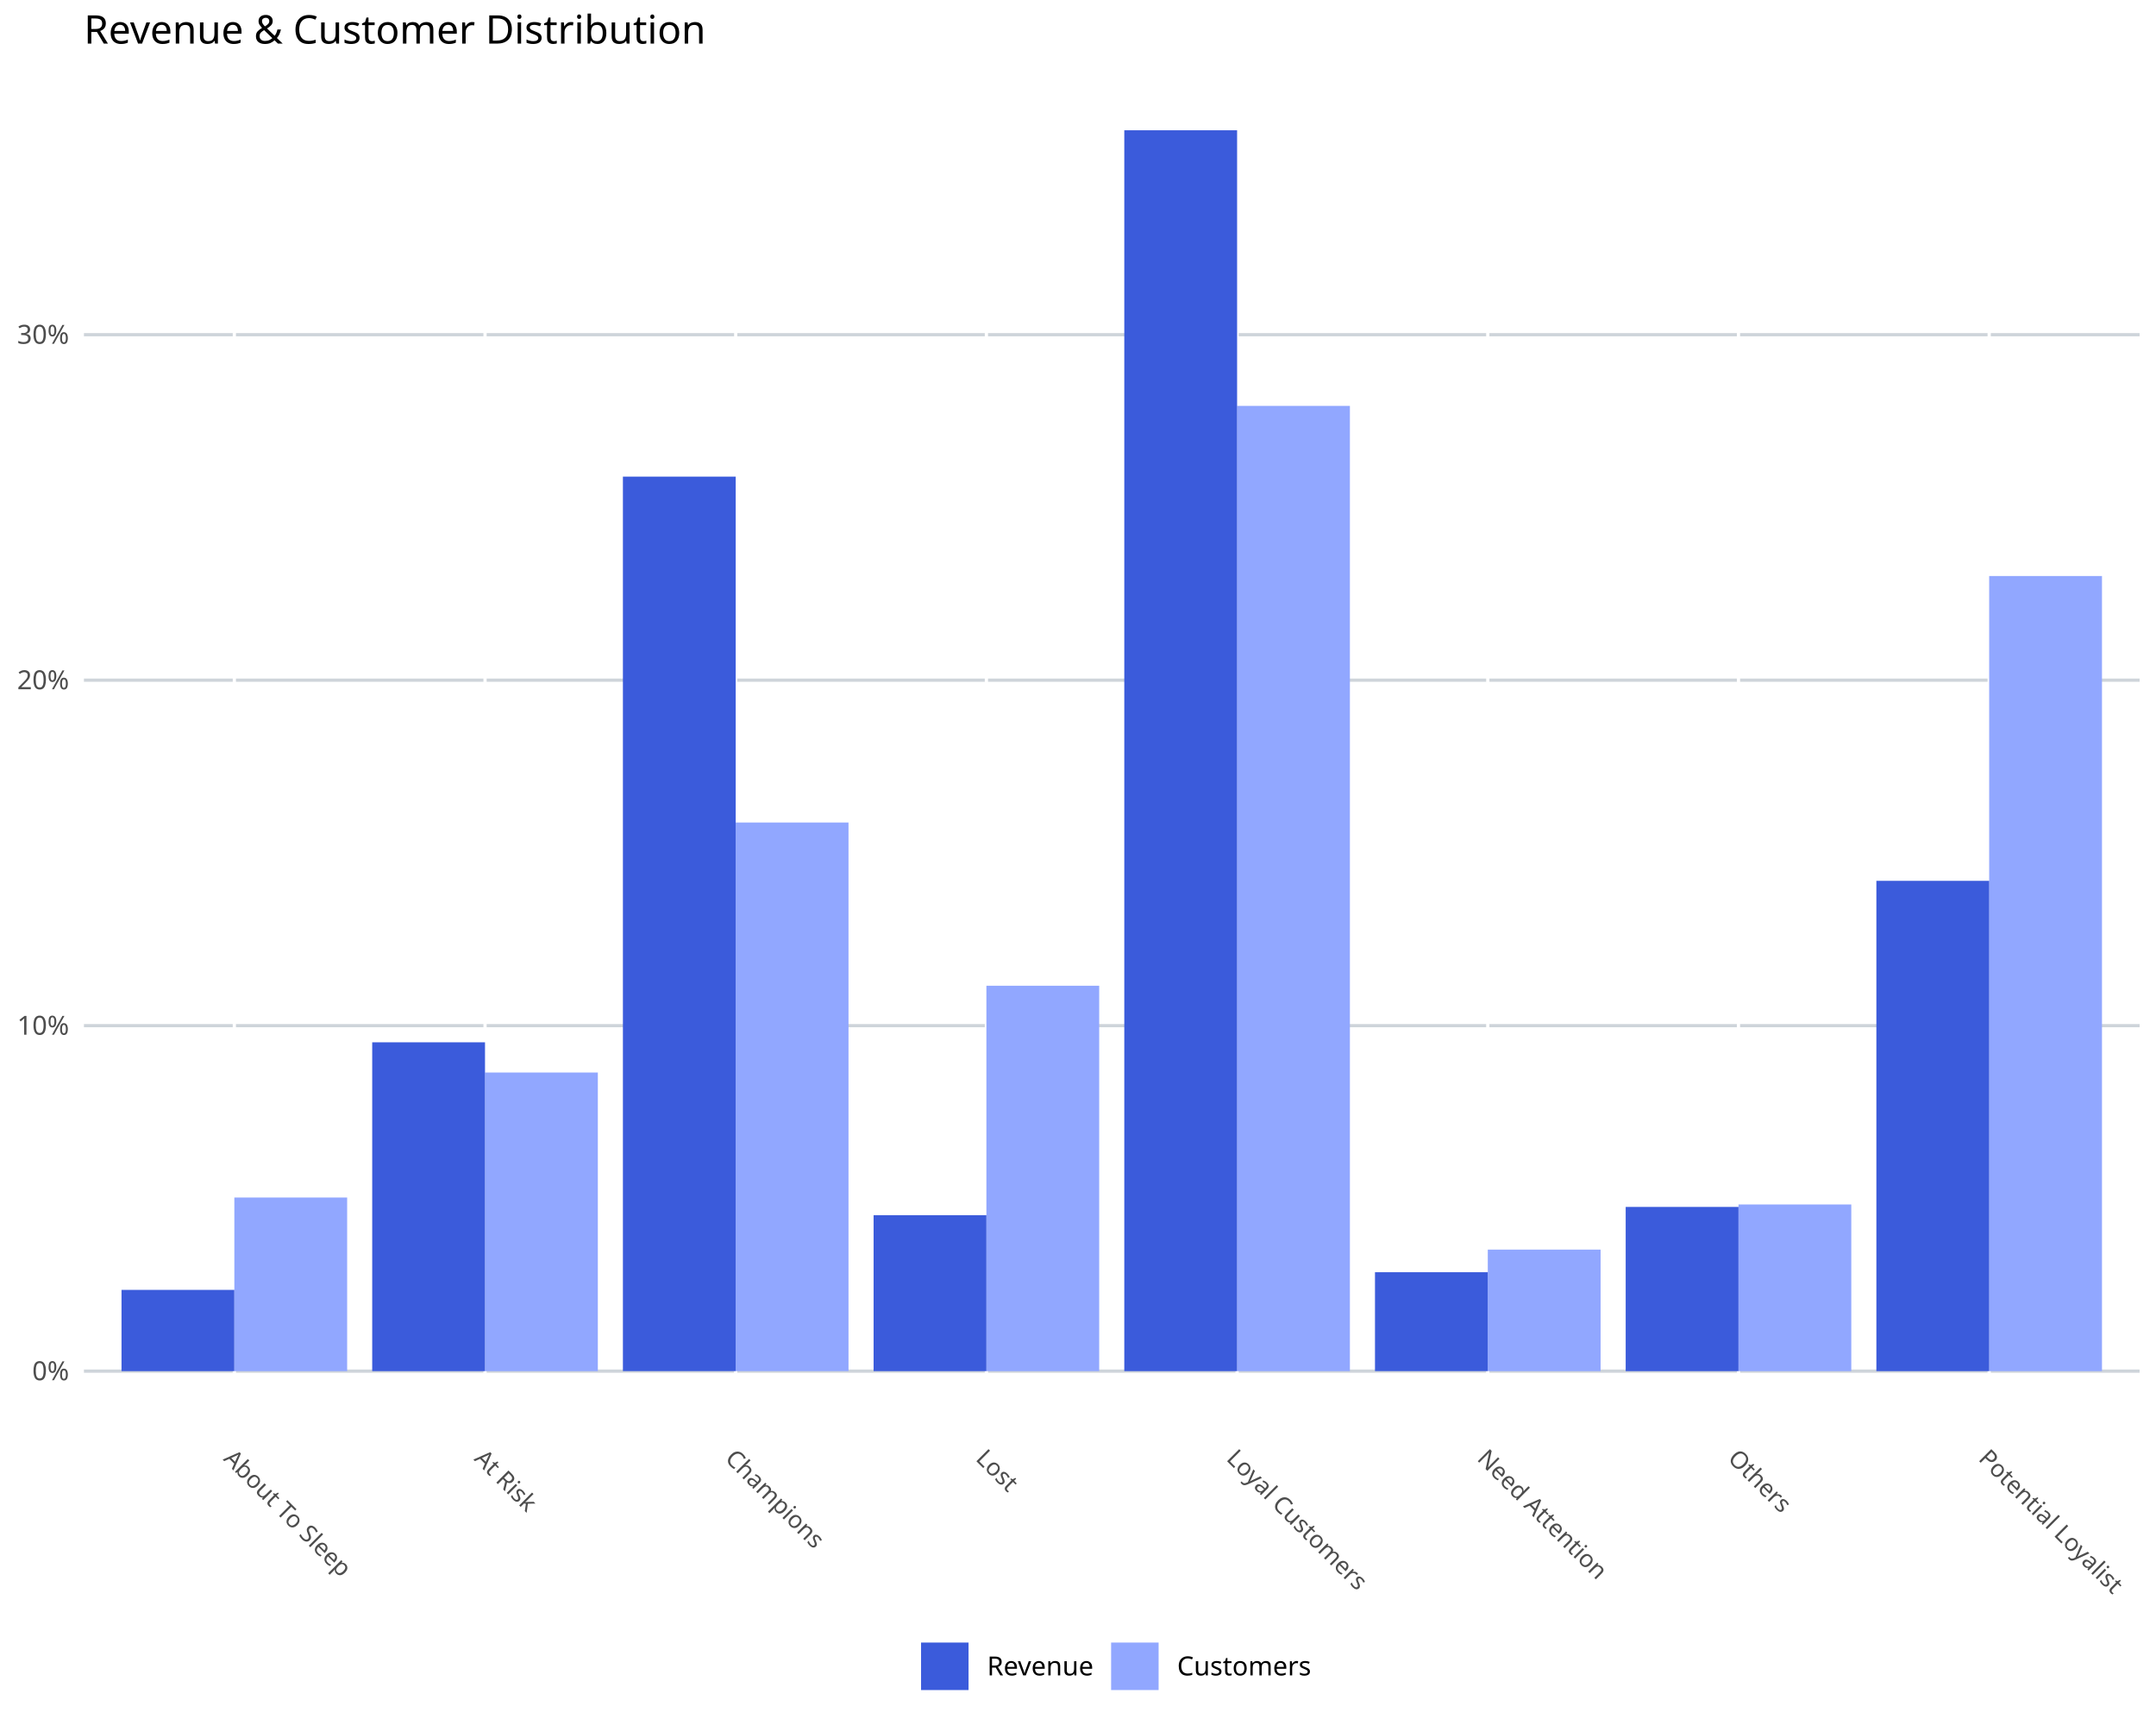
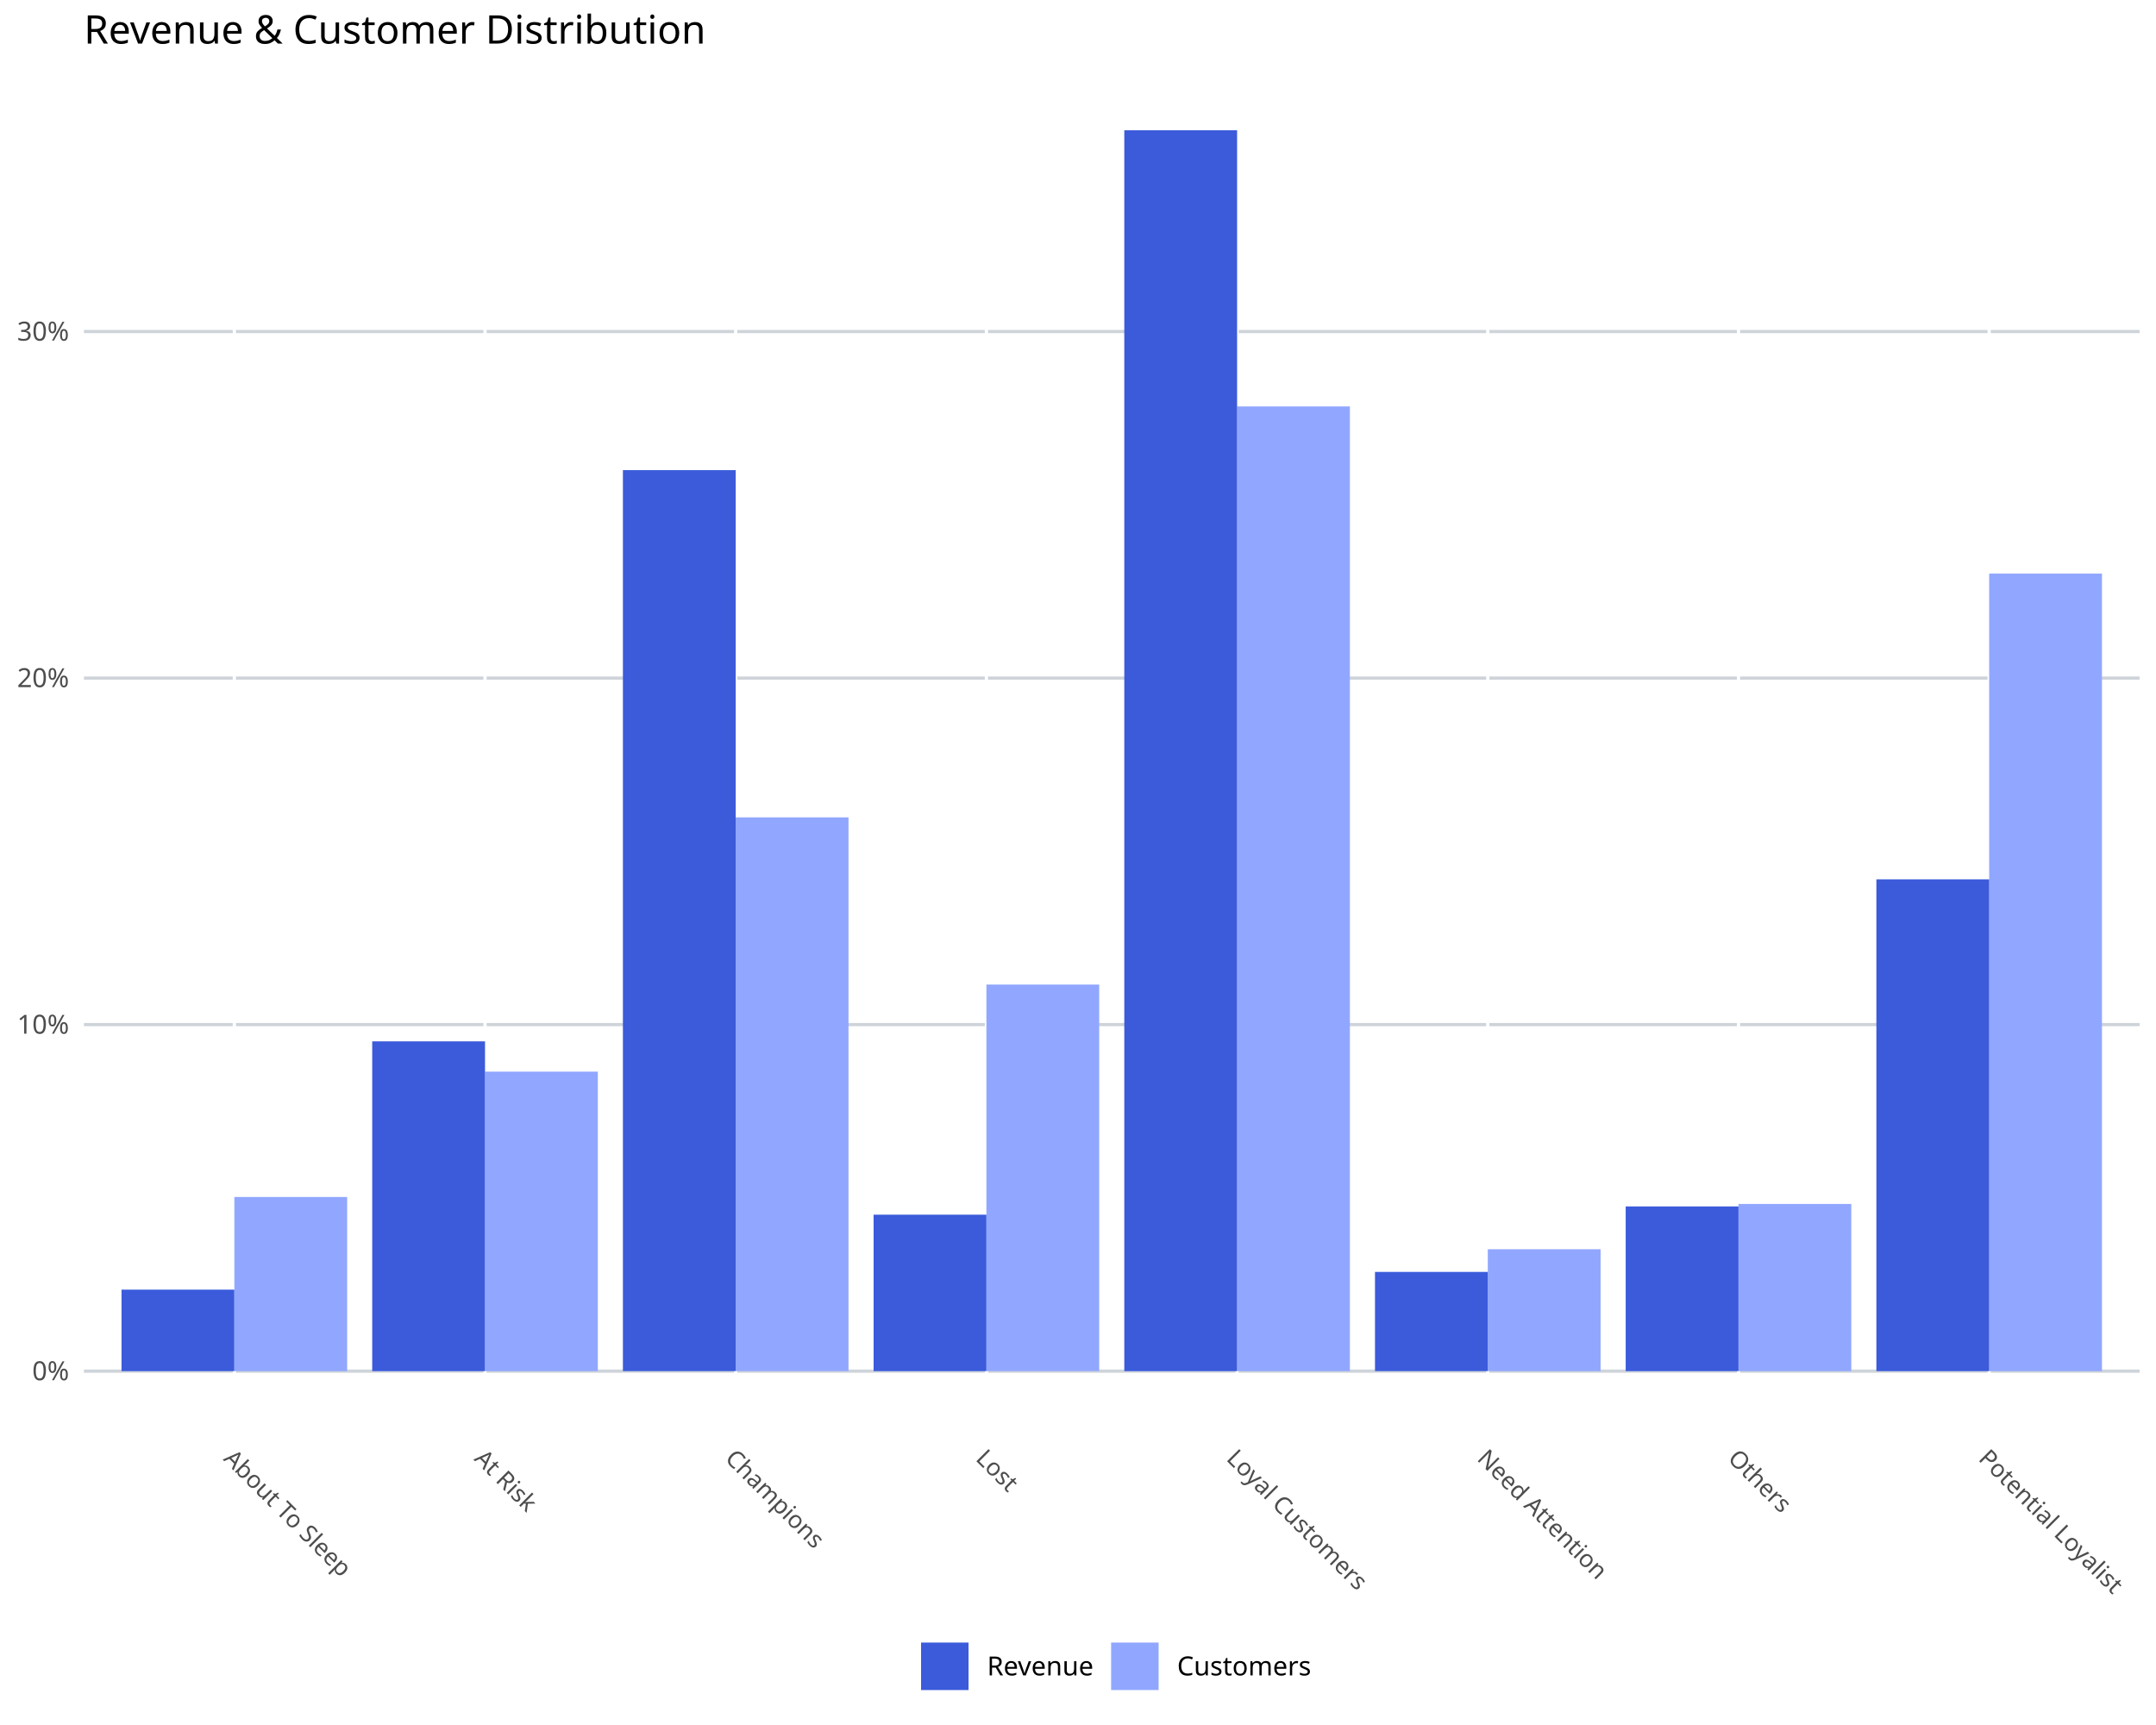
<svg xmlns="http://www.w3.org/2000/svg" class="svglite" data-engine-version="2.0" width="720.00pt" height="576.00pt" viewBox="0 0 720.00 576.00">
  <defs>
    <style type="text/css">
    .svglite line, .svglite polyline, .svglite polygon, .svglite path, .svglite rect, .svglite circle {
      fill: none;
      stroke: #000000;
      stroke-linecap: round;
      stroke-linejoin: round;
      stroke-miterlimit: 10.00;
    }
  </style>
  </defs>
  <rect width="100%" height="100%" style="stroke: none; fill: #FFFFFF;" />
  <defs>
    <clipPath id="cpMC4wMHw3MjAuMDB8MC4wMHw1NzYuMDA=">
      <rect x="0.00" y="0.00" width="720.00" height="576.00" />
    </clipPath>
  </defs>
  <g clip-path="url(#cpMC4wMHw3MjAuMDB8MC4wMHw1NzYuMDA=)">
    <rect x="0.00" y="0.00" width="720.00" height="576.00" style="stroke-width: 1.07; stroke: #FFFFFF; fill: #FFFFFF;" />
  </g>
  <defs>
    <clipPath id="cpMjguMDN8NzE0LjUyfDIyLjc4fDQ3OC41NQ==">
      <rect x="28.03" y="22.78" width="686.50" height="455.77" />
    </clipPath>
  </defs>
  <g clip-path="url(#cpMjguMDN8NzE0LjUyfDIyLjc4fDQ3OC41NQ==)">
    <rect x="28.03" y="22.78" width="686.50" height="455.77" style="stroke-width: 1.07; stroke: none;" />
-     <polyline points="28.03,400.16 714.52,400.16 " style="stroke-width: 0.53; stroke: #FFFFFF; stroke-linecap: butt;" />
-     <polyline points="28.03,284.80 714.52,284.80 " style="stroke-width: 0.53; stroke: #FFFFFF; stroke-linecap: butt;" />
-     <polyline points="28.03,169.44 714.52,169.44 " style="stroke-width: 0.53; stroke: #FFFFFF; stroke-linecap: butt;" />
-     <polyline points="28.03,54.08 714.52,54.08 " style="stroke-width: 0.53; stroke: #FFFFFF; stroke-linecap: butt;" />
+     <polyline points="28.03,399.98 714.52,399.98 " style="stroke-width: 0.53; stroke: #FFFFFF; stroke-linecap: butt;" />
+     <polyline points="28.03,284.27 714.52,284.27 " style="stroke-width: 0.53; stroke: #FFFFFF; stroke-linecap: butt;" />
+     <polyline points="28.03,168.56 714.52,168.56 " style="stroke-width: 0.53; stroke: #FFFFFF; stroke-linecap: butt;" />
+     <polyline points="28.03,52.85 714.52,52.85 " style="stroke-width: 0.53; stroke: #FFFFFF; stroke-linecap: butt;" />
    <polyline points="28.03,457.84 714.52,457.84 " style="stroke-width: 1.07; stroke: #CED4DA; stroke-linecap: butt;" />
-     <polyline points="28.03,342.48 714.52,342.48 " style="stroke-width: 1.07; stroke: #CED4DA; stroke-linecap: butt;" />
-     <polyline points="28.03,227.12 714.52,227.12 " style="stroke-width: 1.07; stroke: #CED4DA; stroke-linecap: butt;" />
-     <polyline points="28.03,111.76 714.52,111.76 " style="stroke-width: 1.07; stroke: #CED4DA; stroke-linecap: butt;" />
+     <polyline points="28.03,342.13 714.52,342.13 " style="stroke-width: 1.07; stroke: #CED4DA; stroke-linecap: butt;" />
+     <polyline points="28.03,226.42 714.52,226.42 " style="stroke-width: 1.07; stroke: #CED4DA; stroke-linecap: butt;" />
+     <polyline points="28.03,110.71 714.52,110.71 " style="stroke-width: 1.07; stroke: #CED4DA; stroke-linecap: butt;" />
    <polyline points="78.26,478.55 78.26,22.78 " style="stroke-width: 1.07; stroke: #FFFFFF; stroke-linecap: butt;" />
    <polyline points="161.98,478.55 161.98,22.78 " style="stroke-width: 1.07; stroke: #FFFFFF; stroke-linecap: butt;" />
    <polyline points="245.69,478.55 245.69,22.78 " style="stroke-width: 1.07; stroke: #FFFFFF; stroke-linecap: butt;" />
    <polyline points="329.41,478.55 329.41,22.78 " style="stroke-width: 1.07; stroke: #FFFFFF; stroke-linecap: butt;" />
    <polyline points="413.13,478.55 413.13,22.78 " style="stroke-width: 1.07; stroke: #FFFFFF; stroke-linecap: butt;" />
    <polyline points="496.85,478.55 496.85,22.78 " style="stroke-width: 1.07; stroke: #FFFFFF; stroke-linecap: butt;" />
    <polyline points="580.57,478.55 580.57,22.78 " style="stroke-width: 1.07; stroke: #FFFFFF; stroke-linecap: butt;" />
    <polyline points="664.29,478.55 664.29,22.78 " style="stroke-width: 1.07; stroke: #FFFFFF; stroke-linecap: butt;" />
-     <rect x="78.26" y="399.87" width="37.67" height="57.97" style="stroke-width: 1.07; stroke: none; stroke-linecap: butt; stroke-linejoin: miter; fill: #91A7FF;" />
-     <rect x="40.58" y="430.71" width="37.67" height="27.13" style="stroke-width: 1.07; stroke: none; stroke-linecap: butt; stroke-linejoin: miter; fill: #3B5BDB;" />
-     <rect x="161.98" y="358.13" width="37.67" height="99.71" style="stroke-width: 1.07; stroke: none; stroke-linecap: butt; stroke-linejoin: miter; fill: #91A7FF;" />
-     <rect x="124.30" y="348.04" width="37.67" height="109.80" style="stroke-width: 1.07; stroke: none; stroke-linecap: butt; stroke-linejoin: miter; fill: #3B5BDB;" />
-     <rect x="245.69" y="274.65" width="37.67" height="183.18" style="stroke-width: 1.07; stroke: none; stroke-linecap: butt; stroke-linejoin: miter; fill: #91A7FF;" />
-     <rect x="208.02" y="159.15" width="37.67" height="298.68" style="stroke-width: 1.07; stroke: none; stroke-linecap: butt; stroke-linejoin: miter; fill: #3B5BDB;" />
-     <rect x="329.41" y="329.15" width="37.67" height="128.69" style="stroke-width: 1.07; stroke: none; stroke-linecap: butt; stroke-linejoin: miter; fill: #91A7FF;" />
-     <rect x="291.74" y="405.76" width="37.67" height="52.08" style="stroke-width: 1.07; stroke: none; stroke-linecap: butt; stroke-linejoin: miter; fill: #3B5BDB;" />
-     <rect x="413.13" y="135.53" width="37.67" height="322.31" style="stroke-width: 1.07; stroke: none; stroke-linecap: butt; stroke-linejoin: miter; fill: #91A7FF;" />
+     <rect x="78.26" y="399.69" width="37.67" height="58.15" style="stroke-width: 1.07; stroke: none; stroke-linecap: butt; stroke-linejoin: miter; fill: #91A7FF;" />
+     <rect x="40.58" y="430.63" width="37.67" height="27.21" style="stroke-width: 1.07; stroke: none; stroke-linecap: butt; stroke-linejoin: miter; fill: #3B5BDB;" />
+     <rect x="161.98" y="357.83" width="37.67" height="100.01" style="stroke-width: 1.07; stroke: none; stroke-linecap: butt; stroke-linejoin: miter; fill: #91A7FF;" />
+     <rect x="124.30" y="347.71" width="37.67" height="110.13" style="stroke-width: 1.07; stroke: none; stroke-linecap: butt; stroke-linejoin: miter; fill: #3B5BDB;" />
+     <rect x="245.69" y="272.93" width="37.67" height="184.90" style="stroke-width: 1.07; stroke: none; stroke-linecap: butt; stroke-linejoin: miter; fill: #91A7FF;" />
+     <rect x="208.02" y="156.98" width="37.67" height="300.85" style="stroke-width: 1.07; stroke: none; stroke-linecap: butt; stroke-linejoin: miter; fill: #3B5BDB;" />
+     <rect x="329.41" y="328.75" width="37.67" height="129.08" style="stroke-width: 1.07; stroke: none; stroke-linecap: butt; stroke-linejoin: miter; fill: #91A7FF;" />
+     <rect x="291.74" y="405.60" width="37.67" height="52.24" style="stroke-width: 1.07; stroke: none; stroke-linecap: butt; stroke-linejoin: miter; fill: #3B5BDB;" />
+     <rect x="413.13" y="135.71" width="37.67" height="322.13" style="stroke-width: 1.07; stroke: none; stroke-linecap: butt; stroke-linejoin: miter; fill: #91A7FF;" />
    <rect x="375.46" y="43.50" width="37.67" height="414.34" style="stroke-width: 1.07; stroke: none; stroke-linecap: butt; stroke-linejoin: miter; fill: #3B5BDB;" />
-     <rect x="496.85" y="417.26" width="37.67" height="40.58" style="stroke-width: 1.07; stroke: none; stroke-linecap: butt; stroke-linejoin: miter; fill: #91A7FF;" />
-     <rect x="459.18" y="424.81" width="37.67" height="33.02" style="stroke-width: 1.07; stroke: none; stroke-linecap: butt; stroke-linejoin: miter; fill: #3B5BDB;" />
-     <rect x="580.57" y="402.19" width="37.67" height="55.65" style="stroke-width: 1.07; stroke: none; stroke-linecap: butt; stroke-linejoin: miter; fill: #91A7FF;" />
-     <rect x="542.90" y="403.01" width="37.67" height="54.83" style="stroke-width: 1.07; stroke: none; stroke-linecap: butt; stroke-linejoin: miter; fill: #3B5BDB;" />
-     <rect x="664.29" y="192.34" width="37.67" height="265.50" style="stroke-width: 1.07; stroke: none; stroke-linecap: butt; stroke-linejoin: miter; fill: #91A7FF;" />
-     <rect x="626.62" y="294.12" width="37.67" height="163.72" style="stroke-width: 1.07; stroke: none; stroke-linecap: butt; stroke-linejoin: miter; fill: #3B5BDB;" />
+     <rect x="496.85" y="417.14" width="37.67" height="40.70" style="stroke-width: 1.07; stroke: none; stroke-linecap: butt; stroke-linejoin: miter; fill: #91A7FF;" />
+     <rect x="459.18" y="424.71" width="37.67" height="33.12" style="stroke-width: 1.07; stroke: none; stroke-linecap: butt; stroke-linejoin: miter; fill: #3B5BDB;" />
+     <rect x="580.57" y="402.02" width="37.67" height="55.82" style="stroke-width: 1.07; stroke: none; stroke-linecap: butt; stroke-linejoin: miter; fill: #91A7FF;" />
+     <rect x="542.90" y="402.84" width="37.67" height="55.00" style="stroke-width: 1.07; stroke: none; stroke-linecap: butt; stroke-linejoin: miter; fill: #3B5BDB;" />
+     <rect x="664.29" y="191.53" width="37.67" height="266.31" style="stroke-width: 1.07; stroke: none; stroke-linecap: butt; stroke-linejoin: miter; fill: #91A7FF;" />
+     <rect x="626.62" y="293.62" width="37.67" height="164.22" style="stroke-width: 1.07; stroke: none; stroke-linecap: butt; stroke-linejoin: miter; fill: #3B5BDB;" />
  </g>
  <g clip-path="url(#cpMC4wMHw3MjAuMDB8MC4wMHw1NzYuMDA=)">
    <text x="23.09" y="460.87" text-anchor="end" style="font-size: 8.80px; fill: #4D4D4D; font-family: sans;" textLength="12.72px" lengthAdjust="spacingAndGlyphs">0%</text>
-     <text x="23.09" y="345.51" text-anchor="end" style="font-size: 8.80px; fill: #4D4D4D; font-family: sans;" textLength="17.61px" lengthAdjust="spacingAndGlyphs">10%</text>
-     <text x="23.09" y="230.15" text-anchor="end" style="font-size: 8.80px; fill: #4D4D4D; font-family: sans;" textLength="17.61px" lengthAdjust="spacingAndGlyphs">20%</text>
-     <text x="23.09" y="114.79" text-anchor="end" style="font-size: 8.80px; fill: #4D4D4D; font-family: sans;" textLength="17.61px" lengthAdjust="spacingAndGlyphs">30%</text>
+     <text x="23.09" y="345.16" text-anchor="end" style="font-size: 8.80px; fill: #4D4D4D; font-family: sans;" textLength="17.61px" lengthAdjust="spacingAndGlyphs">10%</text>
+     <text x="23.09" y="229.44" text-anchor="end" style="font-size: 8.80px; fill: #4D4D4D; font-family: sans;" textLength="17.61px" lengthAdjust="spacingAndGlyphs">20%</text>
+     <text x="23.09" y="113.73" text-anchor="end" style="font-size: 8.80px; fill: #4D4D4D; font-family: sans;" textLength="17.61px" lengthAdjust="spacingAndGlyphs">30%</text>
    <polyline points="25.29,457.84 28.03,457.84 " style="stroke-width: 1.07; stroke: none; stroke-linecap: butt;" />
-     <polyline points="25.29,342.48 28.03,342.48 " style="stroke-width: 1.07; stroke: none; stroke-linecap: butt;" />
-     <polyline points="25.29,227.12 28.03,227.12 " style="stroke-width: 1.07; stroke: none; stroke-linecap: butt;" />
-     <polyline points="25.29,111.76 28.03,111.76 " style="stroke-width: 1.07; stroke: none; stroke-linecap: butt;" />
+     <polyline points="25.29,342.13 28.03,342.13 " style="stroke-width: 1.07; stroke: none; stroke-linecap: butt;" />
+     <polyline points="25.29,226.42 28.03,226.42 " style="stroke-width: 1.07; stroke: none; stroke-linecap: butt;" />
+     <polyline points="25.29,110.71 28.03,110.71 " style="stroke-width: 1.07; stroke: none; stroke-linecap: butt;" />
    <polyline points="78.26,481.29 78.26,478.55 " style="stroke-width: 1.07; stroke: none; stroke-linecap: butt;" />
    <polyline points="161.98,481.29 161.98,478.55 " style="stroke-width: 1.07; stroke: none; stroke-linecap: butt;" />
    <polyline points="245.69,481.29 245.69,478.55 " style="stroke-width: 1.07; stroke: none; stroke-linecap: butt;" />
    <polyline points="329.41,481.29 329.41,478.55 " style="stroke-width: 1.07; stroke: none; stroke-linecap: butt;" />
    <polyline points="413.13,481.29 413.13,478.55 " style="stroke-width: 1.07; stroke: none; stroke-linecap: butt;" />
    <polyline points="496.85,481.29 496.85,478.55 " style="stroke-width: 1.07; stroke: none; stroke-linecap: butt;" />
    <polyline points="580.57,481.29 580.57,478.55 " style="stroke-width: 1.07; stroke: none; stroke-linecap: butt;" />
    <polyline points="664.29,481.29 664.29,478.55 " style="stroke-width: 1.07; stroke: none; stroke-linecap: butt;" />
    <text transform="translate(74.36,487.38) rotate(-315)" style="font-size: 8.00px; fill: #4D4D4D; font-family: sans;" textLength="55.15px" lengthAdjust="spacingAndGlyphs">About To Sleep</text>
    <text transform="translate(158.08,487.38) rotate(-315)" style="font-size: 8.00px; fill: #4D4D4D; font-family: sans;" textLength="25.34px" lengthAdjust="spacingAndGlyphs">At Risk</text>
    <text transform="translate(241.80,487.38) rotate(-315)" style="font-size: 8.00px; fill: #4D4D4D; font-family: sans;" textLength="40.47px" lengthAdjust="spacingAndGlyphs">Champions</text>
    <text transform="translate(325.52,487.38) rotate(-315)" style="font-size: 8.00px; fill: #4D4D4D; font-family: sans;" textLength="15.12px" lengthAdjust="spacingAndGlyphs">Lost</text>
    <text transform="translate(409.24,487.38) rotate(-315)" style="font-size: 8.00px; fill: #4D4D4D; font-family: sans;" textLength="60.04px" lengthAdjust="spacingAndGlyphs">Loyal Customers</text>
    <text transform="translate(492.96,487.38) rotate(-315)" style="font-size: 8.00px; fill: #4D4D4D; font-family: sans;" textLength="52.93px" lengthAdjust="spacingAndGlyphs">Need Attention</text>
    <text transform="translate(576.68,487.38) rotate(-315)" style="font-size: 8.00px; fill: #4D4D4D; font-family: sans;" textLength="24.01px" lengthAdjust="spacingAndGlyphs">Others</text>
    <text transform="translate(660.40,487.38) rotate(-315)" style="font-size: 8.00px; fill: #4D4D4D; font-family: sans;" textLength="60.48px" lengthAdjust="spacingAndGlyphs">Potential Loyalist</text>
    <rect x="301.40" y="542.28" width="139.75" height="28.24" style="stroke-width: 1.07; stroke: none; fill: #FFFFFF;" />
    <rect x="306.88" y="547.76" width="17.28" height="17.28" style="stroke-width: 1.07; stroke: none;" />
    <rect x="307.59" y="548.47" width="15.86" height="15.86" style="stroke-width: 1.07; stroke: none; stroke-linecap: butt; stroke-linejoin: miter; fill: #3B5BDB;" />
    <rect x="370.35" y="547.76" width="17.28" height="17.28" style="stroke-width: 1.07; stroke: none;" />
    <rect x="371.06" y="548.47" width="15.86" height="15.86" style="stroke-width: 1.07; stroke: none; stroke-linecap: butt; stroke-linejoin: miter; fill: #91A7FF;" />
    <text x="329.64" y="559.43" style="font-size: 8.80px; font-family: sans;" textLength="35.23px" lengthAdjust="spacingAndGlyphs">Revenue</text>
    <text x="393.11" y="559.43" style="font-size: 8.80px; font-family: sans;" textLength="42.56px" lengthAdjust="spacingAndGlyphs">Customers</text>
    <text x="28.03" y="14.56" style="font-size: 13.20px; font-family: sans;" textLength="195.92px" lengthAdjust="spacingAndGlyphs">Revenue &amp; Customer Distribution</text>
  </g>
</svg>
